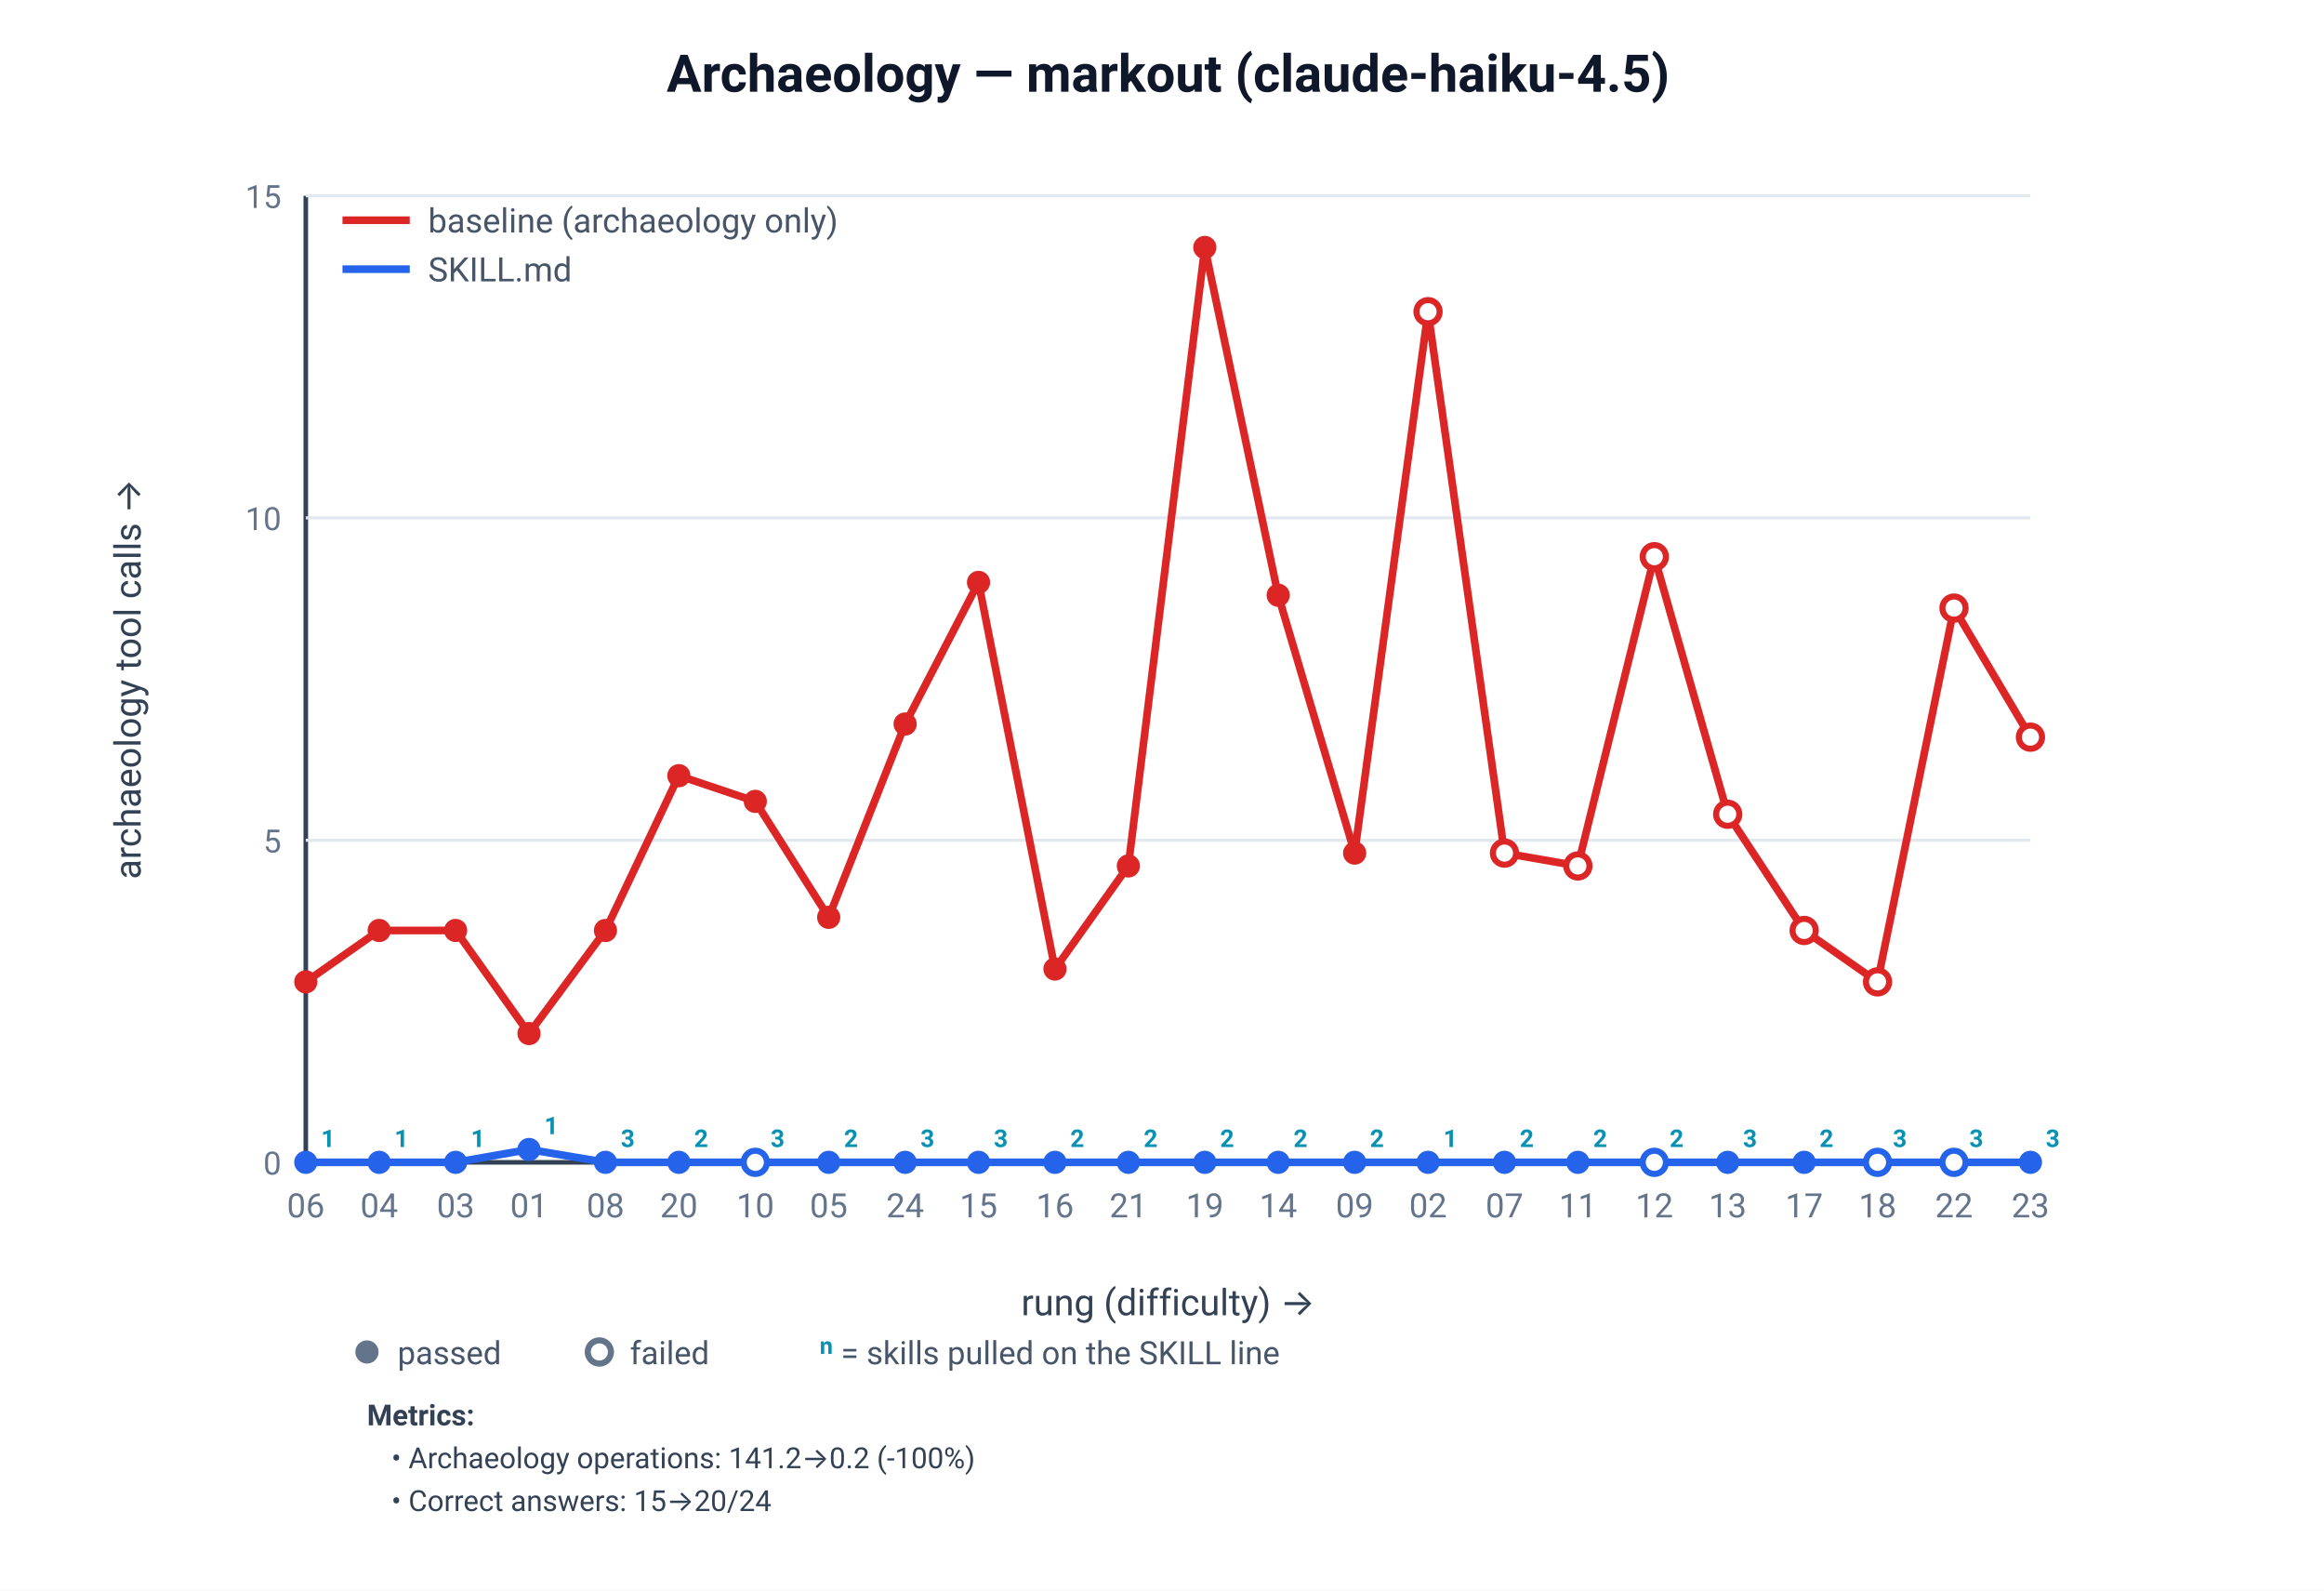
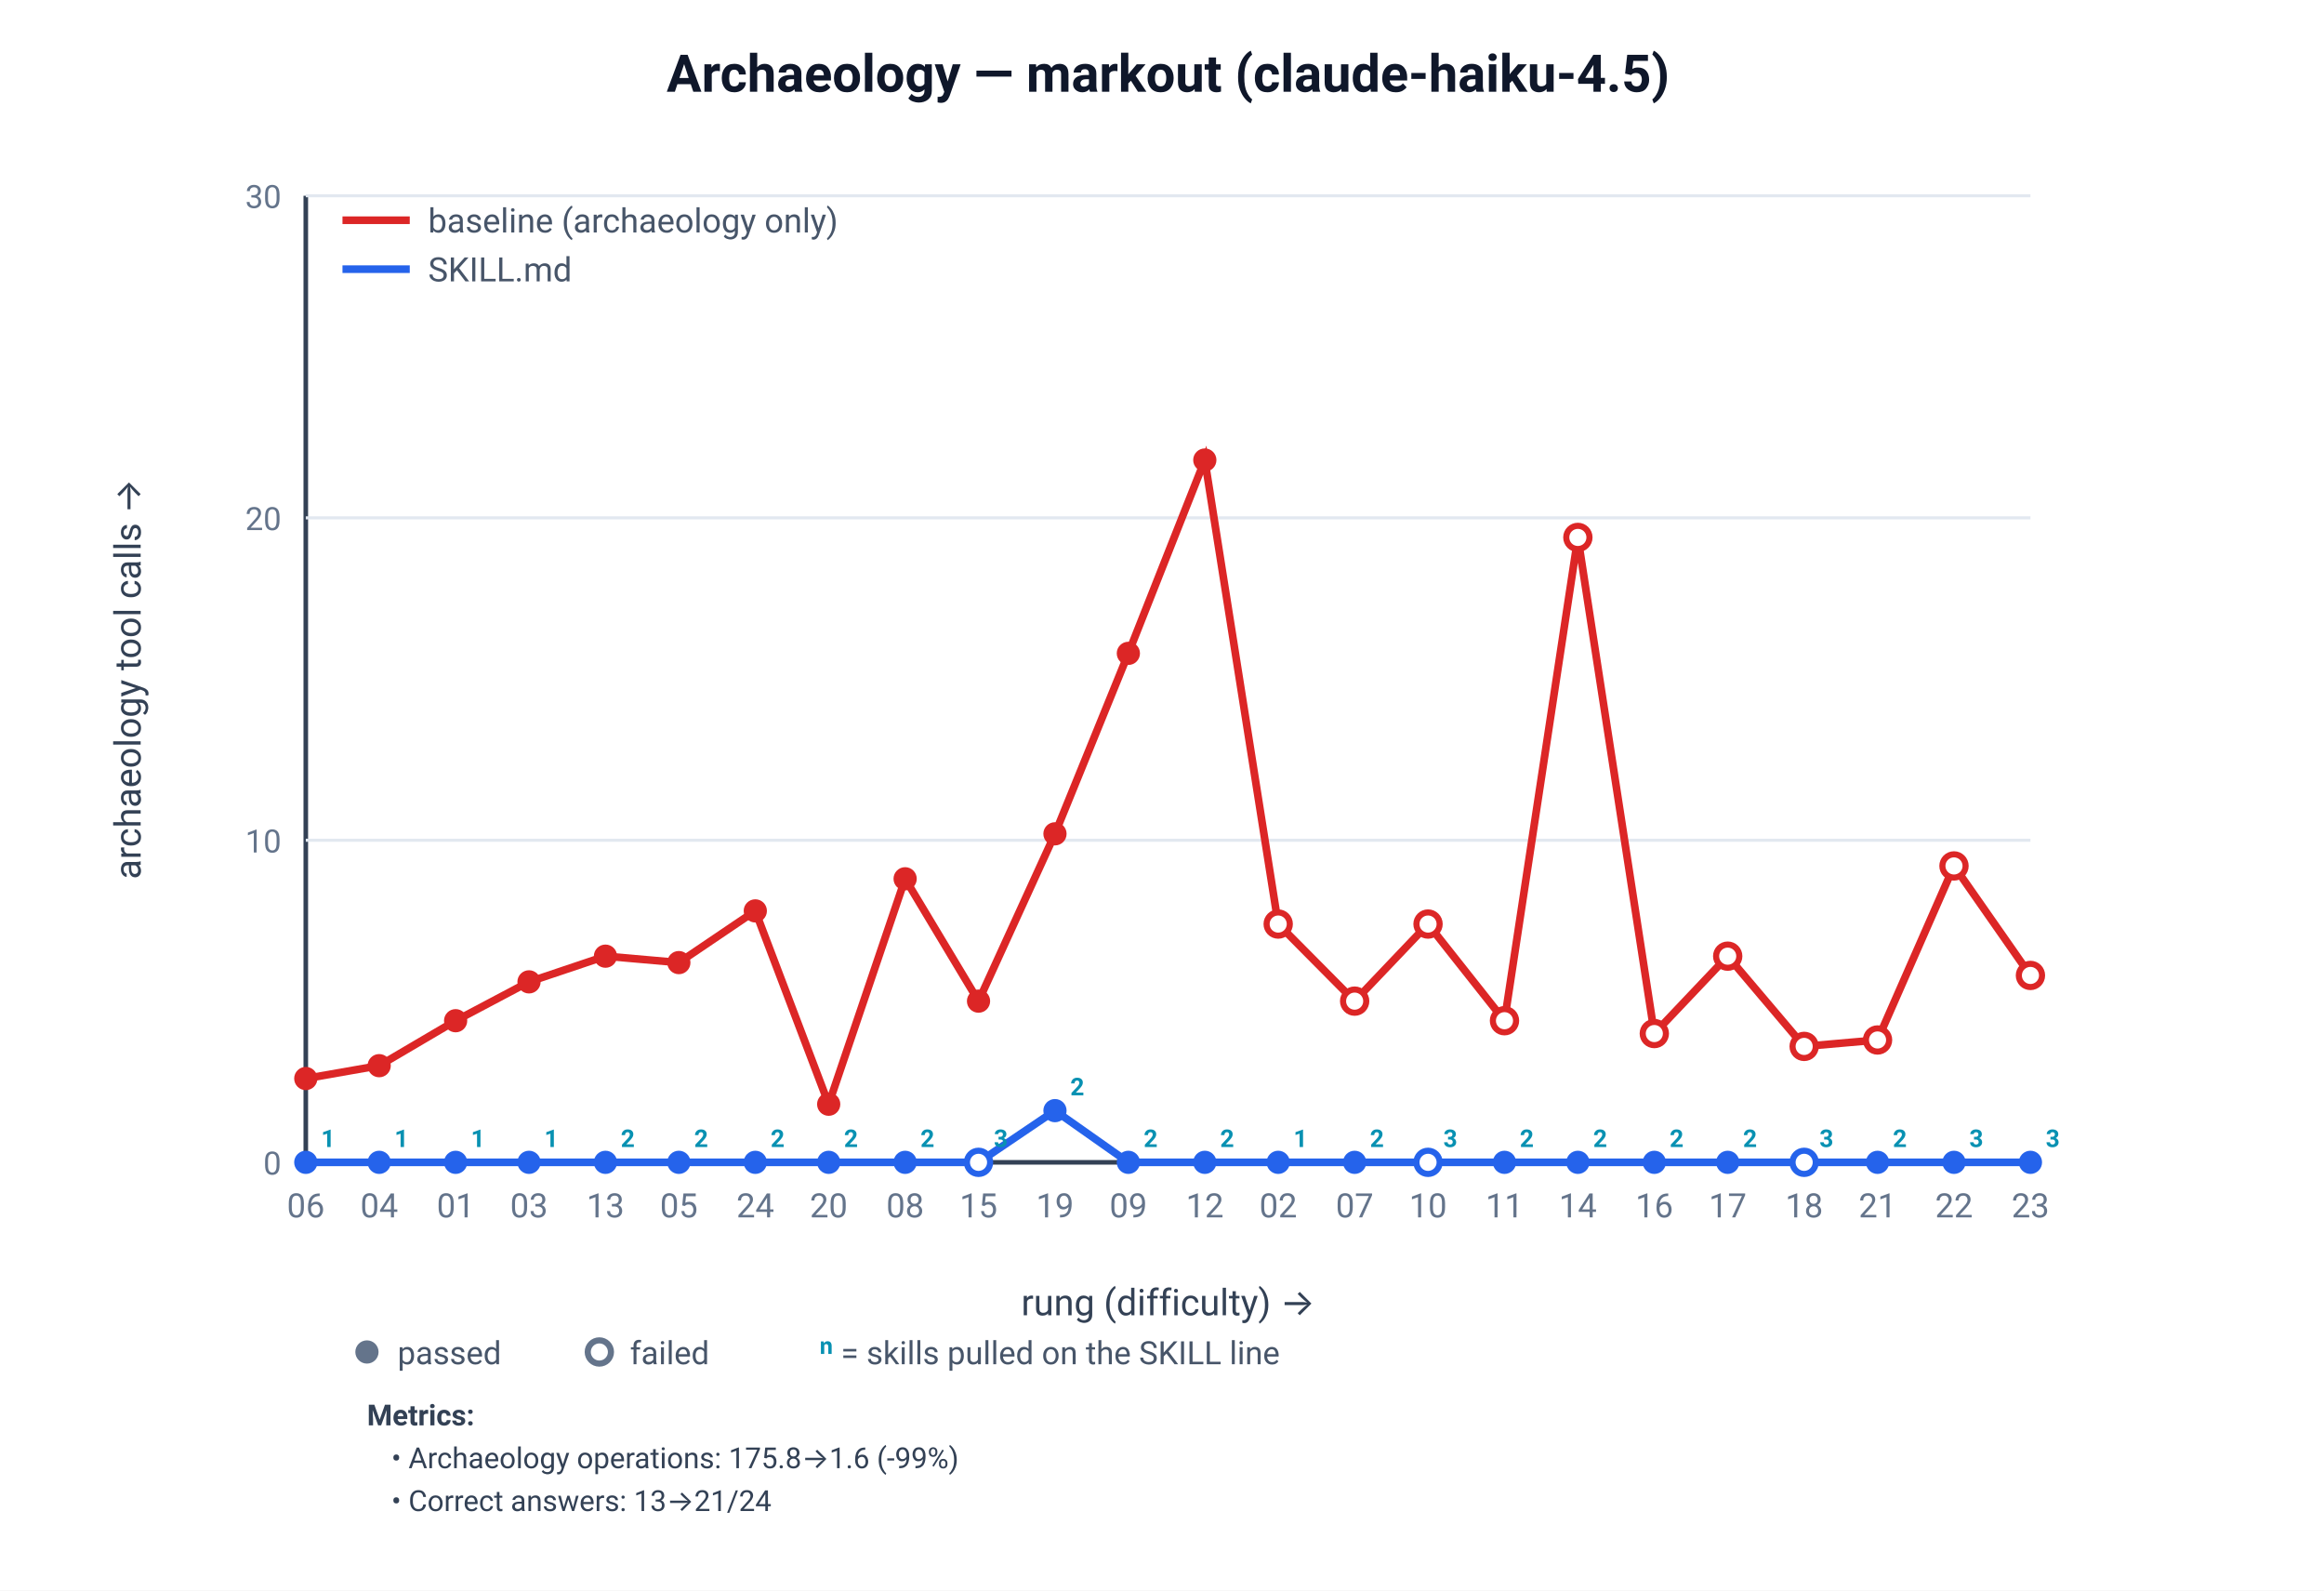
<svg xmlns="http://www.w3.org/2000/svg" viewBox="0 0 760 520" font-family="ui-sans-serif, system-ui, -apple-system, Segoe UI, Roboto, sans-serif">
  <rect width="760" height="520" fill="#ffffff" />
  <text x="382" y="30" text-anchor="middle" font-size="17" font-weight="700" fill="#0f172a">Archaeology — markout (claude-haiku-4.5)</text>
  <line x1="100" y1="380" x2="664" y2="380" stroke="#334155" stroke-width="1.5" />
  <line x1="100" y1="380" x2="100" y2="64" stroke="#334155" stroke-width="1.5" />
  <text x="92" y="384" text-anchor="end" font-size="10.5" fill="#64748b">0</text>
  <line x1="100" y1="274.7" x2="664" y2="274.7" stroke="#e2e8f0" stroke-width="1" />
-   <text x="92" y="278.7" text-anchor="end" font-size="10.5" fill="#64748b">5</text>
+   <text x="92" y="278.7" text-anchor="end" font-size="10.5" fill="#64748b">10</text>
  <line x1="100" y1="169.3" x2="664" y2="169.3" stroke="#e2e8f0" stroke-width="1" />
-   <text x="92" y="173.3" text-anchor="end" font-size="10.5" fill="#64748b">10</text>
+   <text x="92" y="173.3" text-anchor="end" font-size="10.5" fill="#64748b">20</text>
  <line x1="100" y1="64" x2="664" y2="64" stroke="#e2e8f0" stroke-width="1" />
-   <text x="92" y="68" text-anchor="end" font-size="10.5" fill="#64748b">15</text>
+   <text x="92" y="68" text-anchor="end" font-size="10.5" fill="#64748b">30</text>
  <text x="382" y="430" text-anchor="middle" font-size="12" fill="#334155">rung (difficulty) →</text>
  <text x="46" y="222" text-anchor="middle" font-size="12" fill="#334155" transform="rotate(-90 46 222)">archaeology tool calls →</text>
  <g font-size="11" fill="#64748b" text-anchor="middle">
    <text x="100" y="398">06</text>
    <text x="124" y="398">04</text>
-     <text x="149" y="398">03</text>
-     <text x="173" y="398">01</text>
-     <text x="198" y="398">08</text>
-     <text x="222" y="398">20</text>
-     <text x="247" y="398">10</text>
-     <text x="271" y="398">05</text>
-     <text x="296" y="398">24</text>
+     <text x="149" y="398">01</text>
+     <text x="173" y="398">03</text>
+     <text x="198" y="398">13</text>
+     <text x="222" y="398">05</text>
+     <text x="247" y="398">24</text>
+     <text x="271" y="398">20</text>
+     <text x="296" y="398">08</text>
    <text x="320" y="398">15</text>
-     <text x="345" y="398">16</text>
-     <text x="369" y="398">21</text>
-     <text x="394" y="398">19</text>
-     <text x="418" y="398">14</text>
-     <text x="443" y="398">09</text>
-     <text x="467" y="398">02</text>
-     <text x="492" y="398">07</text>
-     <text x="516" y="398">11</text>
-     <text x="541" y="398">12</text>
-     <text x="565" y="398">13</text>
-     <text x="590" y="398">17</text>
-     <text x="614" y="398">18</text>
+     <text x="345" y="398">19</text>
+     <text x="369" y="398">09</text>
+     <text x="394" y="398">12</text>
+     <text x="418" y="398">02</text>
+     <text x="443" y="398">07</text>
+     <text x="467" y="398">10</text>
+     <text x="492" y="398">11</text>
+     <text x="516" y="398">14</text>
+     <text x="541" y="398">16</text>
+     <text x="565" y="398">17</text>
+     <text x="590" y="398">18</text>
+     <text x="614" y="398">21</text>
    <text x="639" y="398">22</text>
    <text x="664" y="398">23</text>
  </g>
-   <polyline points="100,321 124,304.2 149,304.2 173,337.9 198,304.2 222,253.6 247,262 271,299.9 296,236.7 320,190.4 345,316.8 369,283.1 394,80.9 418,194.6 443,278.9 467,101.9 492,278.9 516,283.1 541,182 565,266.2 590,304.2 614,321 639,198.8 664,241" fill="none" stroke="#dc2626" stroke-width="2.5" />
-   <circle cx="100" cy="321" r="3.8" fill="#dc2626" />
-   <circle cx="124" cy="304.2" r="3.8" fill="#dc2626" />
-   <circle cx="149" cy="304.2" r="3.8" fill="#dc2626" />
-   <circle cx="173" cy="337.9" r="3.8" fill="#dc2626" />
-   <circle cx="198" cy="304.2" r="3.8" fill="#dc2626" />
-   <circle cx="222" cy="253.6" r="3.8" fill="#dc2626" />
-   <circle cx="247" cy="262" r="3.8" fill="#dc2626" />
-   <circle cx="271" cy="299.9" r="3.8" fill="#dc2626" />
-   <circle cx="296" cy="236.7" r="3.8" fill="#dc2626" />
-   <circle cx="320" cy="190.4" r="3.8" fill="#dc2626" />
-   <circle cx="345" cy="316.8" r="3.8" fill="#dc2626" />
-   <circle cx="369" cy="283.1" r="3.8" fill="#dc2626" />
-   <circle cx="394" cy="80.9" r="3.8" fill="#dc2626" />
-   <circle cx="418" cy="194.6" r="3.8" fill="#dc2626" />
-   <circle cx="443" cy="278.9" r="3.8" fill="#dc2626" />
-   <circle cx="467" cy="101.9" r="3.8" fill="#ffffff" stroke="#dc2626" stroke-width="2" />
-   <circle cx="492" cy="278.9" r="3.8" fill="#ffffff" stroke="#dc2626" stroke-width="2" />
-   <circle cx="516" cy="283.1" r="3.8" fill="#ffffff" stroke="#dc2626" stroke-width="2" />
-   <circle cx="541" cy="182" r="3.8" fill="#ffffff" stroke="#dc2626" stroke-width="2" />
-   <circle cx="565" cy="266.2" r="3.8" fill="#ffffff" stroke="#dc2626" stroke-width="2" />
-   <circle cx="590" cy="304.2" r="3.8" fill="#ffffff" stroke="#dc2626" stroke-width="2" />
-   <circle cx="614" cy="321" r="3.8" fill="#ffffff" stroke="#dc2626" stroke-width="2" />
-   <circle cx="639" cy="198.8" r="3.8" fill="#ffffff" stroke="#dc2626" stroke-width="2" />
-   <circle cx="664" cy="241" r="3.8" fill="#ffffff" stroke="#dc2626" stroke-width="2" />
-   <polyline points="100,380 124,380 149,380 173,375.8 198,380 222,380 247,380 271,380 296,380 320,380 345,380 369,380 394,380 418,380 443,380 467,380 492,380 516,380 541,380 565,380 590,380 614,380 639,380 664,380" fill="none" stroke="#2563eb" stroke-width="2.5" />
+   <polyline points="100,352.6 124,348.4 149,333.7 173,321 198,312.6 222,314.7 247,297.8 271,361 296,287.3 320,327.3 345,272.6 369,213.6 394,150.4 418,302.1 443,327.3 467,302.1 492,333.7 516,175.7 541,337.9 565,312.6 590,342.1 614,340 639,283.1 664,318.9" fill="none" stroke="#dc2626" stroke-width="2.5" />
+   <circle cx="100" cy="352.6" r="3.8" fill="#dc2626" />
+   <circle cx="124" cy="348.4" r="3.8" fill="#dc2626" />
+   <circle cx="149" cy="333.7" r="3.8" fill="#dc2626" />
+   <circle cx="173" cy="321" r="3.8" fill="#dc2626" />
+   <circle cx="198" cy="312.6" r="3.8" fill="#dc2626" />
+   <circle cx="222" cy="314.7" r="3.8" fill="#dc2626" />
+   <circle cx="247" cy="297.8" r="3.8" fill="#dc2626" />
+   <circle cx="271" cy="361" r="3.8" fill="#dc2626" />
+   <circle cx="296" cy="287.3" r="3.8" fill="#dc2626" />
+   <circle cx="320" cy="327.3" r="3.8" fill="#dc2626" />
+   <circle cx="345" cy="272.6" r="3.8" fill="#dc2626" />
+   <circle cx="369" cy="213.6" r="3.8" fill="#dc2626" />
+   <circle cx="394" cy="150.4" r="3.8" fill="#dc2626" />
+   <circle cx="418" cy="302.1" r="3.8" fill="#ffffff" stroke="#dc2626" stroke-width="2" />
+   <circle cx="443" cy="327.3" r="3.8" fill="#ffffff" stroke="#dc2626" stroke-width="2" />
+   <circle cx="467" cy="302.1" r="3.8" fill="#ffffff" stroke="#dc2626" stroke-width="2" />
+   <circle cx="492" cy="333.7" r="3.8" fill="#ffffff" stroke="#dc2626" stroke-width="2" />
+   <circle cx="516" cy="175.7" r="3.8" fill="#ffffff" stroke="#dc2626" stroke-width="2" />
+   <circle cx="541" cy="337.9" r="3.8" fill="#ffffff" stroke="#dc2626" stroke-width="2" />
+   <circle cx="565" cy="312.6" r="3.8" fill="#ffffff" stroke="#dc2626" stroke-width="2" />
+   <circle cx="590" cy="342.1" r="3.8" fill="#ffffff" stroke="#dc2626" stroke-width="2" />
+   <circle cx="614" cy="340" r="3.8" fill="#ffffff" stroke="#dc2626" stroke-width="2" />
+   <circle cx="639" cy="283.1" r="3.8" fill="#ffffff" stroke="#dc2626" stroke-width="2" />
+   <circle cx="664" cy="318.9" r="3.8" fill="#ffffff" stroke="#dc2626" stroke-width="2" />
+   <polyline points="100,380 124,380 149,380 173,380 198,380 222,380 247,380 271,380 296,380 320,380 345,363.1 369,380 394,380 418,380 443,380 467,380 492,380 516,380 541,380 565,380 590,380 614,380 639,380 664,380" fill="none" stroke="#2563eb" stroke-width="2.5" />
  <circle cx="100" cy="380" r="3.8" fill="#2563eb" />
  <text x="105" y="375" font-size="8" font-weight="700" fill="#0891b2">1</text>
  <circle cx="124" cy="380" r="3.8" fill="#2563eb" />
  <text x="129" y="375" font-size="8" font-weight="700" fill="#0891b2">1</text>
  <circle cx="149" cy="380" r="3.8" fill="#2563eb" />
  <text x="154" y="375" font-size="8" font-weight="700" fill="#0891b2">1</text>
-   <circle cx="173" cy="375.8" r="3.8" fill="#2563eb" />
-   <text x="178" y="370.8" font-size="8" font-weight="700" fill="#0891b2">1</text>
+   <circle cx="173" cy="380" r="3.8" fill="#2563eb" />
+   <text x="178" y="375" font-size="8" font-weight="700" fill="#0891b2">1</text>
  <circle cx="198" cy="380" r="3.8" fill="#2563eb" />
-   <text x="203" y="375" font-size="8" font-weight="700" fill="#0891b2">3</text>
+   <text x="203" y="375" font-size="8" font-weight="700" fill="#0891b2">2</text>
  <circle cx="222" cy="380" r="3.8" fill="#2563eb" />
  <text x="227" y="375" font-size="8" font-weight="700" fill="#0891b2">2</text>
-   <circle cx="247" cy="380" r="3.8" fill="#ffffff" stroke="#2563eb" stroke-width="2" />
-   <text x="252" y="375" font-size="8" font-weight="700" fill="#0891b2">3</text>
+   <circle cx="247" cy="380" r="3.8" fill="#2563eb" />
+   <text x="252" y="375" font-size="8" font-weight="700" fill="#0891b2">2</text>
  <circle cx="271" cy="380" r="3.8" fill="#2563eb" />
  <text x="276" y="375" font-size="8" font-weight="700" fill="#0891b2">2</text>
  <circle cx="296" cy="380" r="3.8" fill="#2563eb" />
-   <text x="301" y="375" font-size="8" font-weight="700" fill="#0891b2">3</text>
-   <circle cx="320" cy="380" r="3.8" fill="#2563eb" />
+   <text x="301" y="375" font-size="8" font-weight="700" fill="#0891b2">2</text>
+   <circle cx="320" cy="380" r="3.8" fill="#ffffff" stroke="#2563eb" stroke-width="2" />
  <text x="325" y="375" font-size="8" font-weight="700" fill="#0891b2">3</text>
-   <circle cx="345" cy="380" r="3.8" fill="#2563eb" />
-   <text x="350" y="375" font-size="8" font-weight="700" fill="#0891b2">2</text>
+   <circle cx="345" cy="363.1" r="3.8" fill="#2563eb" />
+   <text x="350" y="358.1" font-size="8" font-weight="700" fill="#0891b2">2</text>
  <circle cx="369" cy="380" r="3.8" fill="#2563eb" />
  <text x="374" y="375" font-size="8" font-weight="700" fill="#0891b2">2</text>
  <circle cx="394" cy="380" r="3.8" fill="#2563eb" />
  <text x="399" y="375" font-size="8" font-weight="700" fill="#0891b2">2</text>
  <circle cx="418" cy="380" r="3.8" fill="#2563eb" />
-   <text x="423" y="375" font-size="8" font-weight="700" fill="#0891b2">2</text>
+   <text x="423" y="375" font-size="8" font-weight="700" fill="#0891b2">1</text>
  <circle cx="443" cy="380" r="3.8" fill="#2563eb" />
  <text x="448" y="375" font-size="8" font-weight="700" fill="#0891b2">2</text>
-   <circle cx="467" cy="380" r="3.8" fill="#2563eb" />
-   <text x="472" y="375" font-size="8" font-weight="700" fill="#0891b2">1</text>
+   <circle cx="467" cy="380" r="3.8" fill="#ffffff" stroke="#2563eb" stroke-width="2" />
+   <text x="472" y="375" font-size="8" font-weight="700" fill="#0891b2">3</text>
  <circle cx="492" cy="380" r="3.8" fill="#2563eb" />
  <text x="497" y="375" font-size="8" font-weight="700" fill="#0891b2">2</text>
  <circle cx="516" cy="380" r="3.8" fill="#2563eb" />
  <text x="521" y="375" font-size="8" font-weight="700" fill="#0891b2">2</text>
-   <circle cx="541" cy="380" r="3.8" fill="#ffffff" stroke="#2563eb" stroke-width="2" />
+   <circle cx="541" cy="380" r="3.8" fill="#2563eb" />
  <text x="546" y="375" font-size="8" font-weight="700" fill="#0891b2">2</text>
  <circle cx="565" cy="380" r="3.8" fill="#2563eb" />
-   <text x="570" y="375" font-size="8" font-weight="700" fill="#0891b2">3</text>
-   <circle cx="590" cy="380" r="3.8" fill="#2563eb" />
-   <text x="595" y="375" font-size="8" font-weight="700" fill="#0891b2">2</text>
-   <circle cx="614" cy="380" r="3.8" fill="#ffffff" stroke="#2563eb" stroke-width="2" />
-   <text x="619" y="375" font-size="8" font-weight="700" fill="#0891b2">3</text>
-   <circle cx="639" cy="380" r="3.8" fill="#ffffff" stroke="#2563eb" stroke-width="2" />
+   <text x="570" y="375" font-size="8" font-weight="700" fill="#0891b2">2</text>
+   <circle cx="590" cy="380" r="3.8" fill="#ffffff" stroke="#2563eb" stroke-width="2" />
+   <text x="595" y="375" font-size="8" font-weight="700" fill="#0891b2">3</text>
+   <circle cx="614" cy="380" r="3.8" fill="#2563eb" />
+   <text x="619" y="375" font-size="8" font-weight="700" fill="#0891b2">2</text>
+   <circle cx="639" cy="380" r="3.8" fill="#2563eb" />
  <text x="644" y="375" font-size="8" font-weight="700" fill="#0891b2">3</text>
  <circle cx="664" cy="380" r="3.8" fill="#2563eb" />
  <text x="669" y="375" font-size="8" font-weight="700" fill="#0891b2">3</text>
  <g font-size="11" fill="#475569">
    <line x1="112" y1="72" x2="134" y2="72" stroke="#dc2626" stroke-width="2.5" />
    <text x="140" y="76">baseline (archaeology only)</text>
    <line x1="112" y1="88" x2="134" y2="88" stroke="#2563eb" stroke-width="2.5" />
    <text x="140" y="92">SKILL.md</text>
  </g>
  <g font-size="10.5" fill="#475569">
    <circle cx="120" cy="442" r="3.8" fill="#64748b" />
    <text x="130" y="446">passed</text>
    <circle cx="196" cy="442" r="3.8" fill="#ffffff" stroke="#64748b" stroke-width="2" />
    <text x="206" y="446">failed</text>
    <text x="268" y="446">
      <tspan font-weight="700" fill="#0891b2">ⁿ</tspan> = skills pulled on the SKILL line</text>
  </g>
  <text x="120" y="466" font-size="9.5" font-weight="700" fill="#334155">Metrics:</text>
  <g font-size="9.5" fill="#334155">
-     <text x="128" y="480">• Archaeology operations: 141.2→0.2 (-100%)</text>
-     <text x="128" y="494">• Correct answers: 15→20/24</text>
+     <text x="128" y="480">• Archaeology operations: 175.8→1.6 (-99%)</text>
+     <text x="128" y="494">• Correct answers: 13→21/24</text>
  </g>
</svg>
